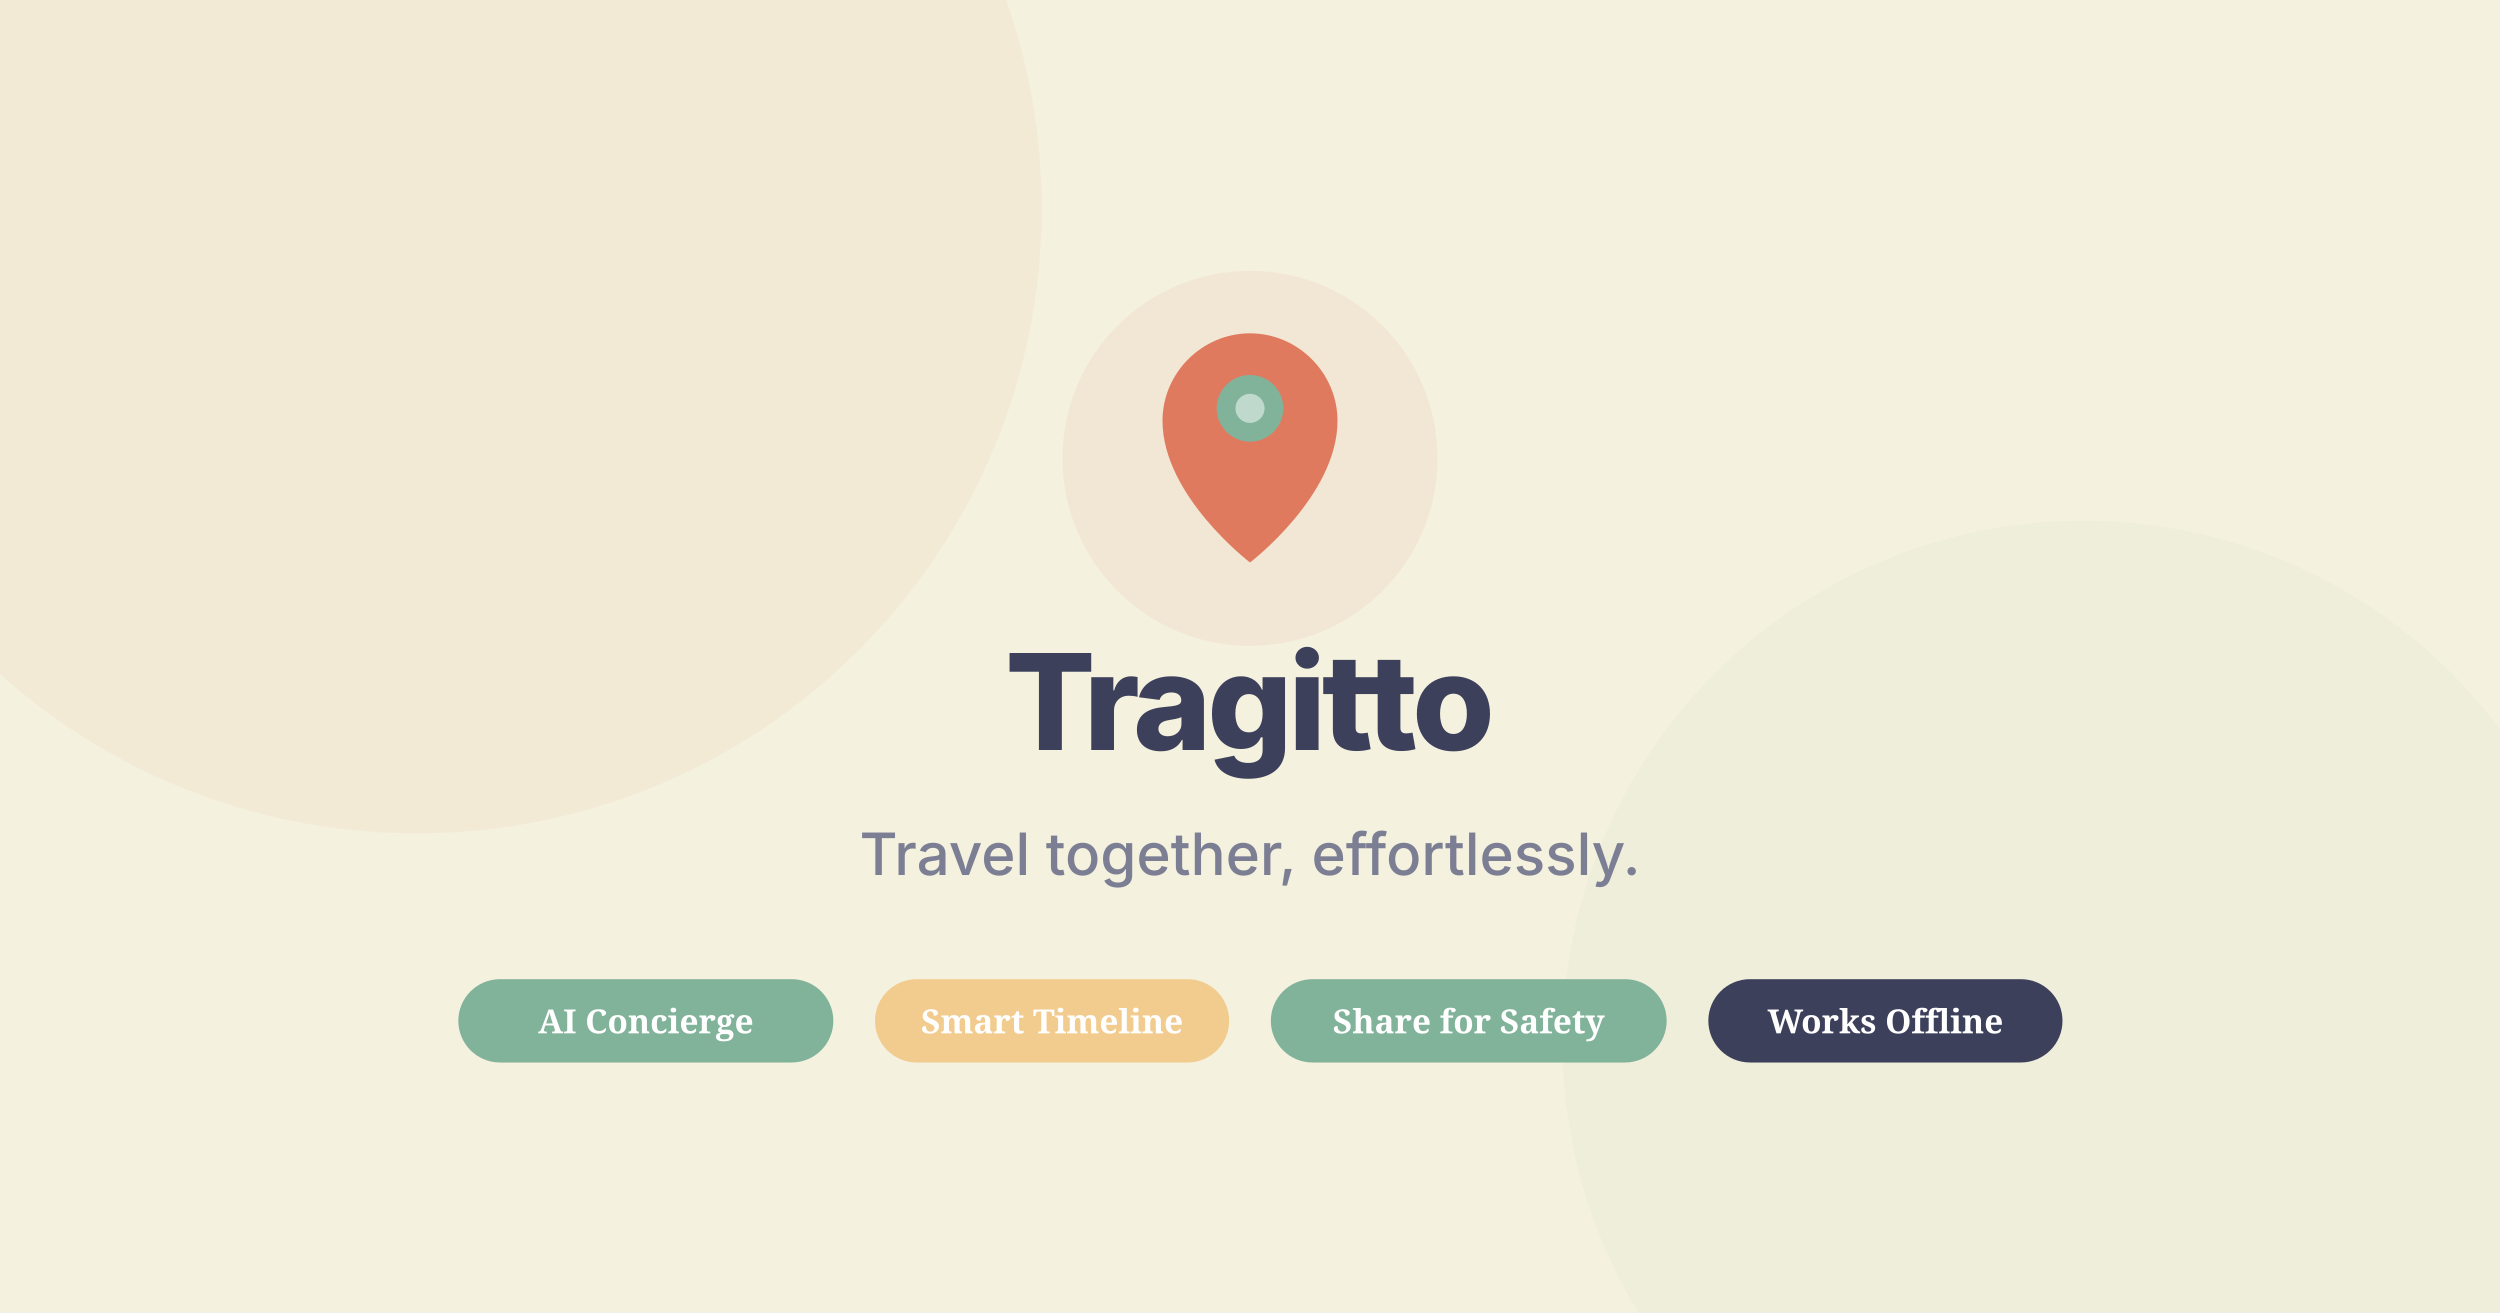
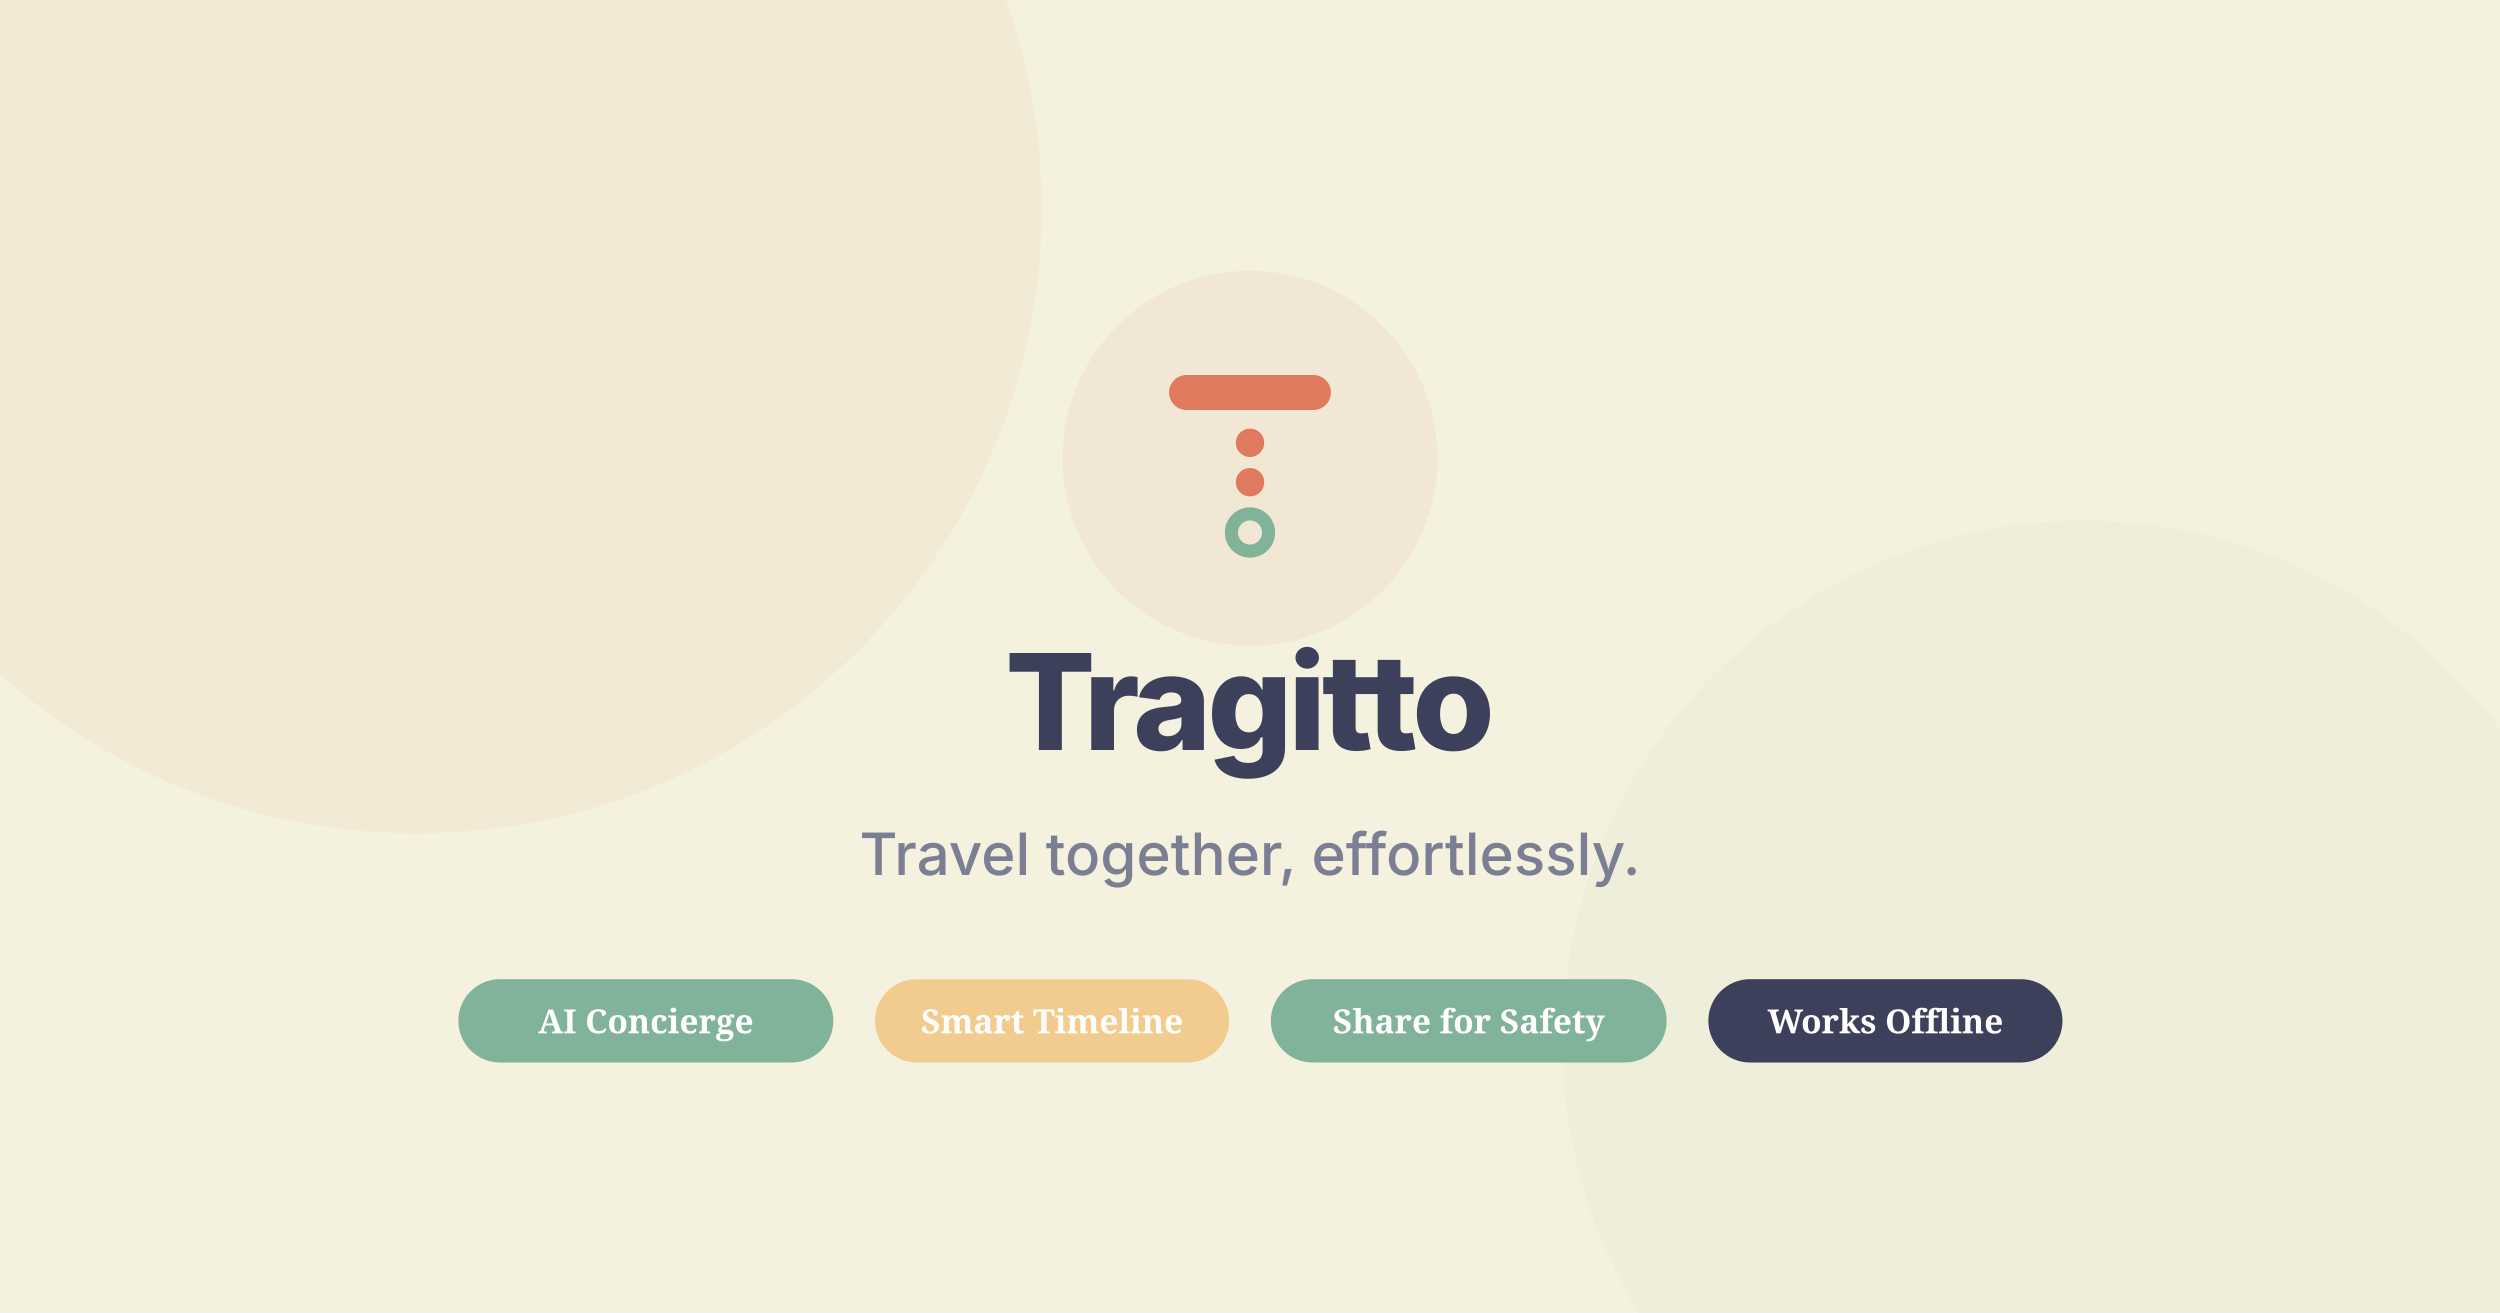
<svg xmlns="http://www.w3.org/2000/svg" width="1200" height="630" viewBox="0 0 1200 630">
  <rect width="1200" height="630" fill="#F4F1DE" />
  <circle cx="200" cy="100" r="300" fill="rgba(224,122,95,0.06)" />
  <circle cx="1000" cy="500" r="250" fill="rgba(129,178,154,0.05)" />
  <g transform="translate(500, 120)">
    <circle cx="100" cy="100" r="90" fill="rgba(224,122,95,0.08)" />
-     <path d="M100 40C77 40 58 59 58 82c0 36 42 68 42 68s42-32 42-68C142 59 123 40 100 40z" fill="#E07A5F" />
-     <circle cx="100" cy="76" r="16" fill="#81B29A" />
-     <circle cx="100" cy="76" r="7" fill="white" fill-opacity="0.5" />
+     <g transform="translate(100 102) scale(1.05) translate(-50 -51)">
+       <line x1="21" y1="19" x2="79" y2="19" stroke="#E07A5F" stroke-width="16" stroke-linecap="round" />
+       <circle cx="50" cy="42" r="6.5" fill="#E07A5F" />
+       <circle cx="50" cy="60" r="6.5" fill="#E07A5F" />
+       <circle cx="50" cy="83" r="8.5" stroke="#81B29A" stroke-width="6" fill="none" />
+     </g>
  </g>
  <text x="600" y="360" text-anchor="middle" font-family="Fraunces, Georgia, -apple-system, sans-serif" font-weight="800" font-size="64" fill="#3D405B" letter-spacing="-2">Tragitto</text>
  <text x="600" y="420" text-anchor="middle" font-family="'DM Sans', -apple-system, sans-serif" font-weight="500" font-size="28" fill="#7C7F94">Travel together, effortlessly.</text>
  <rect x="220" y="470" width="180" height="40" rx="20" fill="#81B29A" />
  <text x="310" y="496" text-anchor="middle" font-family="Fraunces, Georgia, serif" font-weight="600" font-size="16" fill="white">AI Concierge</text>
  <rect x="420" y="470" width="170" height="40" rx="20" fill="#F2CC8F" />
  <text x="505" y="496" text-anchor="middle" font-family="Fraunces, Georgia, serif" font-weight="600" font-size="16" fill="white">Smart Timeline</text>
  <rect x="610" y="470" width="190" height="40" rx="20" fill="#81B29A" />
  <text x="705" y="496" text-anchor="middle" font-family="Fraunces, Georgia, serif" font-weight="600" font-size="16" fill="white">Share for Safety</text>
  <rect x="820" y="470" width="170" height="40" rx="20" fill="#3D405B" />
  <text x="905" y="496" text-anchor="middle" font-family="Fraunces, Georgia, serif" font-weight="600" font-size="16" fill="white">Works Offline</text>
</svg>
